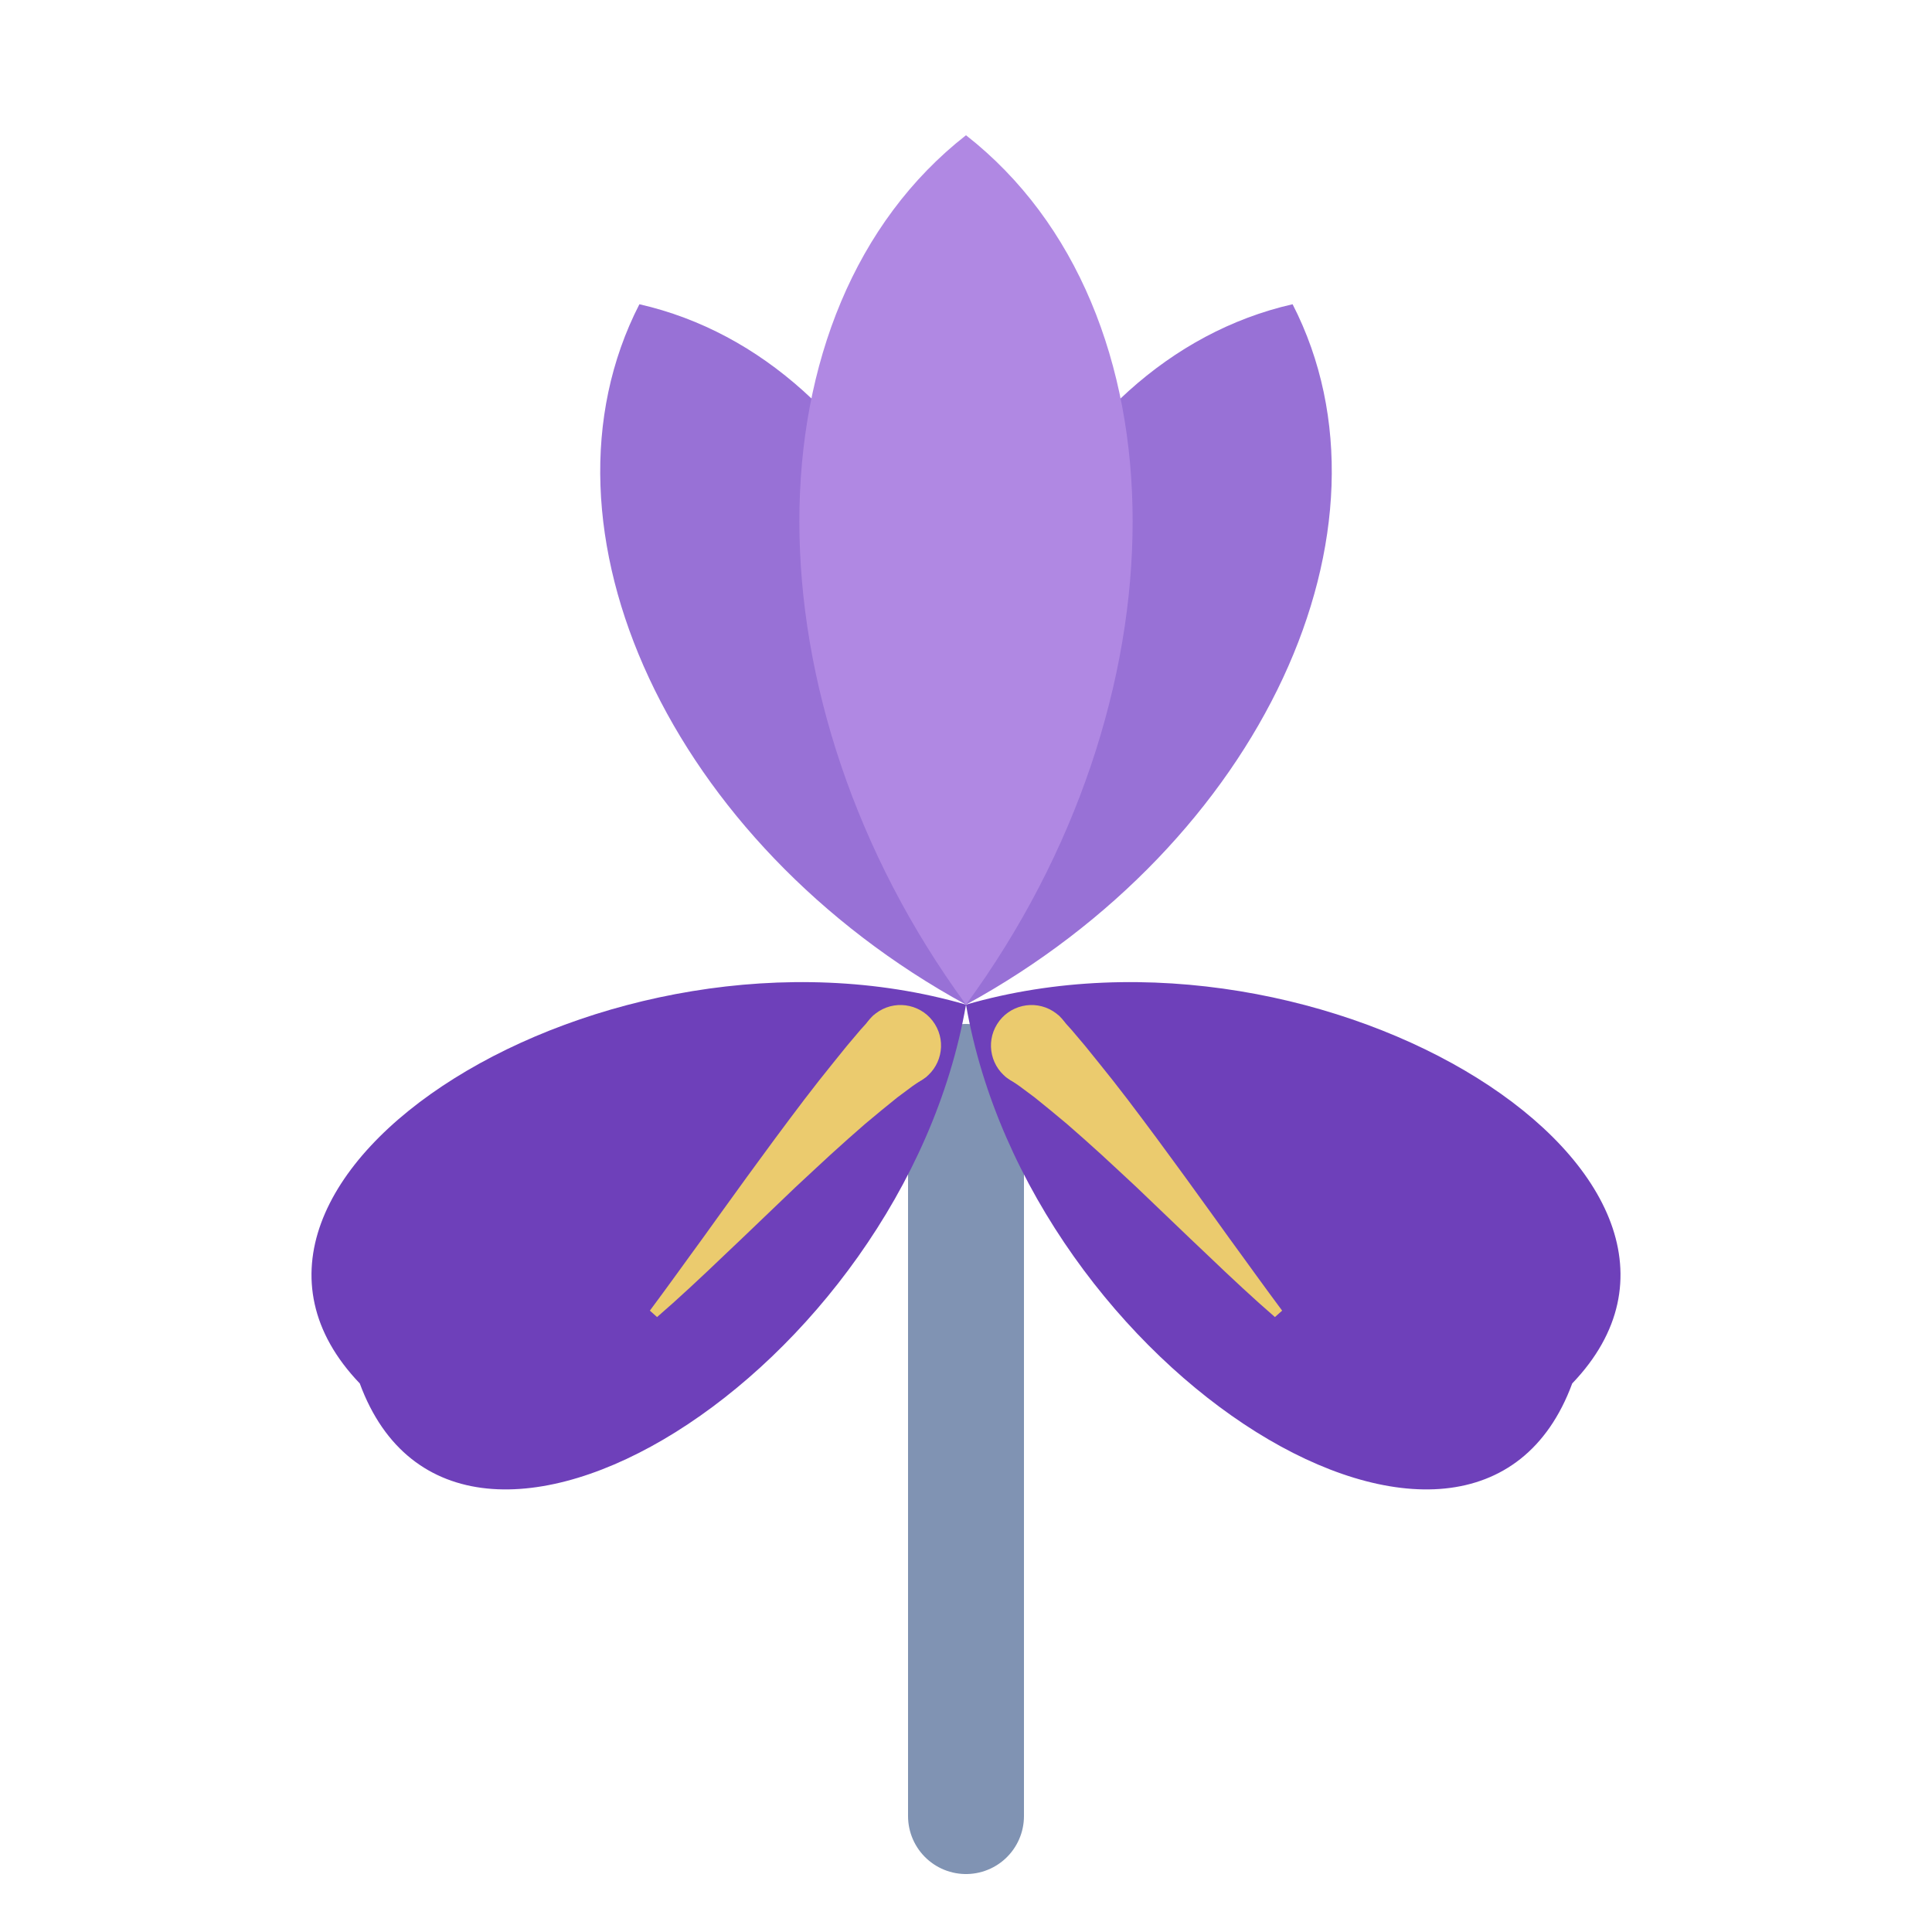
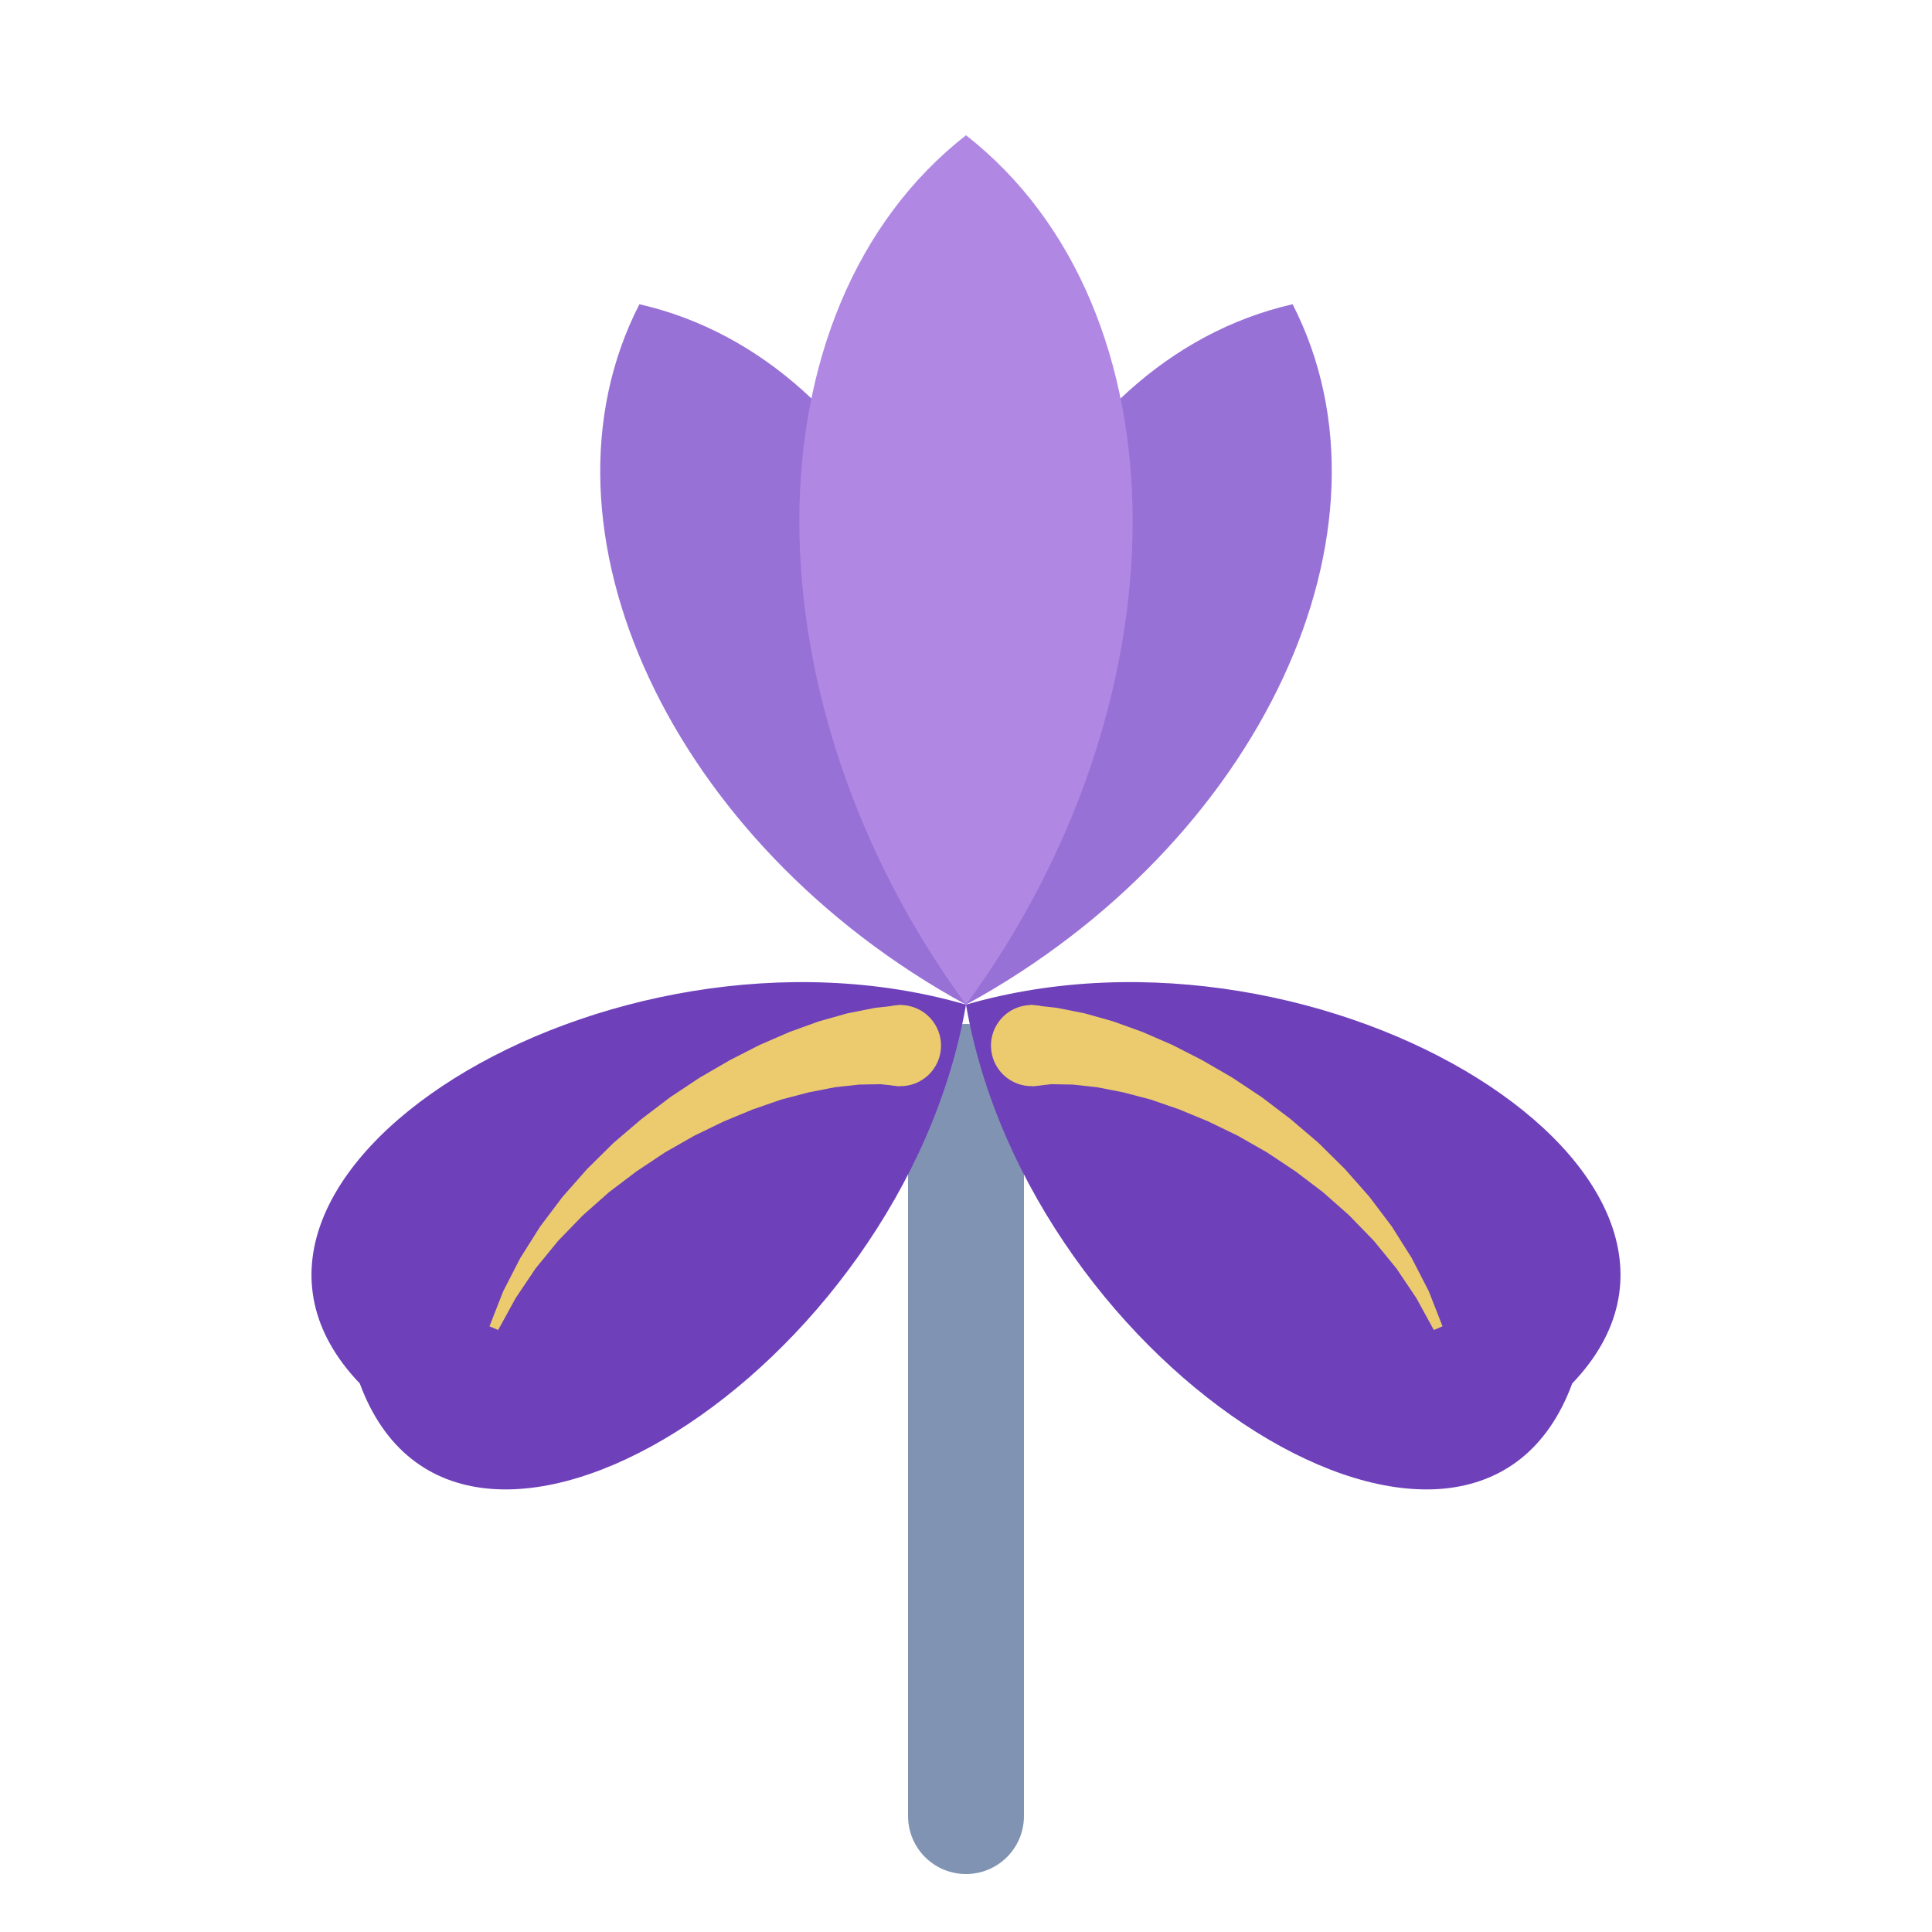
<svg xmlns="http://www.w3.org/2000/svg" viewBox="0 0 100 100">
  <path d="M50 56 V94" fill="none" stroke="#8093B3" stroke-width="6" stroke-linecap="round" />
  <g transform="translate(50 52) rotate(122)">
    <path d="M0 0 C-14.4 -12.9 -14.4 -40.0 0 -37 C14.4 -40.0 14.4 -12.9 0 0 Z" fill="#6E40BA" />
    <g fill="#EBCB6E">
-       <path d="M2.07 -3.67 L2.11 -4.58 L2.19 -5.56 L2.32 -6.61 L2.47 -7.71 L2.66 -8.87 L2.87 -10.06 L3.10 -11.27 L3.34 -12.51 L3.60 -13.76 L3.86 -15.01 L4.12 -16.26 L4.37 -17.49 L4.62 -18.71 L4.85 -19.89 L5.06 -21.04 L5.24 -22.13 L4.76 -22.27 L4.35 -21.23 L3.92 -20.16 L3.47 -19.05 L3.01 -17.91 L2.53 -16.74 L2.05 -15.56 L1.57 -14.38 L1.09 -13.18 L0.62 -12.00 L0.16 -10.82 L-0.28 -9.67 L-0.70 -8.53 L-1.09 -7.42 L-1.46 -6.35 L-1.79 -5.32 L-2.07 -4.33 Z" />
+       <path d="M1.75 -5.17 L1.15 -5.93 L0.58 -6.88 L0.03 -8.02 L-0.46 -9.30 L-0.90 -10.71 L-1.25 -12.24 L-1.52 -13.85 L-1.70 -15.53 L-1.77 -17.26 L-1.72 -19.03 L-1.56 -20.81 L-1.26 -22.60 L-0.82 -24.38 L-0.23 -26.12 L0.53 -27.82 L1.45 -29.46 L1.05 -29.74 L-0.11 -28.18 L-1.10 -26.52 L-1.94 -24.78 L-2.63 -22.98 L-3.18 -21.13 L-3.60 -19.26 L-3.88 -17.38 L-4.05 -15.52 L-4.10 -13.68 L-4.04 -11.88 L-3.89 -10.15 L-3.64 -8.49 L-3.30 -6.91 L-2.87 -5.44 L-2.35 -4.07 L-1.75 -2.83 Z" />
      <circle cx="0.00" cy="-4.00" r="2.10" />
    </g>
  </g>
  <g transform="translate(50 52) rotate(-122)">
    <path d="M0 0 C-14.4 -12.9 -14.4 -40.0 0 -37 C14.4 -40.0 14.4 -12.9 0 0 Z" fill="#6E40BA" />
    <g fill="#EBCB6E">
-       <path d="M2.07 -4.33 L1.79 -5.32 L1.46 -6.35 L1.09 -7.42 L0.70 -8.53 L0.28 -9.67 L-0.16 -10.82 L-0.62 -12.00 L-1.09 -13.18 L-1.57 -14.38 L-2.05 -15.56 L-2.53 -16.74 L-3.01 -17.91 L-3.47 -19.05 L-3.92 -20.16 L-4.35 -21.23 L-4.76 -22.27 L-5.24 -22.13 L-5.06 -21.04 L-4.85 -19.89 L-4.62 -18.71 L-4.37 -17.49 L-4.12 -16.26 L-3.86 -15.01 L-3.60 -13.76 L-3.34 -12.51 L-3.10 -11.27 L-2.87 -10.06 L-2.66 -8.87 L-2.47 -7.71 L-2.32 -6.61 L-2.19 -5.56 L-2.11 -4.58 L-2.07 -3.67 Z" />
+       <path d="M1.75 -2.83 L2.35 -4.07 L2.87 -5.44 L3.30 -6.91 L3.64 -8.49 L3.89 -10.15 L4.04 -11.88 L4.10 -13.68 L4.05 -15.52 L3.88 -17.38 L3.60 -19.26 L3.18 -21.13 L2.63 -22.98 L1.94 -24.78 L1.10 -26.52 L0.11 -28.18 L-1.05 -29.74 L-1.45 -29.46 L-0.53 -27.82 L0.23 -26.12 L0.82 -24.38 L1.26 -22.60 L1.56 -20.81 L1.72 -19.03 L1.77 -17.26 L1.70 -15.53 L1.52 -13.85 L1.25 -12.24 L0.90 -10.71 L0.46 -9.30 L-0.03 -8.02 L-0.58 -6.88 L-1.15 -5.93 L-1.75 -5.17 Z" />
      <circle cx="0.00" cy="-4.00" r="2.10" />
    </g>
  </g>
  <g transform="translate(50 52) rotate(25)">
    <path d="M0 0 C-10.3 -14.0 -10.3 -32.0 0 -40 C10.3 -32.0 10.3 -14.0 0 0 Z" fill="#9871D6" />
  </g>
  <g transform="translate(50 52) rotate(-25)">
    <path d="M0 0 C-10.3 -14.0 -10.3 -32.0 0 -40 C10.3 -32.0 10.3 -14.0 0 0 Z" fill="#9871D6" />
  </g>
  <g transform="translate(50 52) rotate(0)">
    <path d="M0 0 C-11.5 -15.7 -11.5 -36.0 0 -45 C11.5 -36.0 11.5 -15.7 0 0 Z" fill="#B088E3" />
  </g>
</svg>
